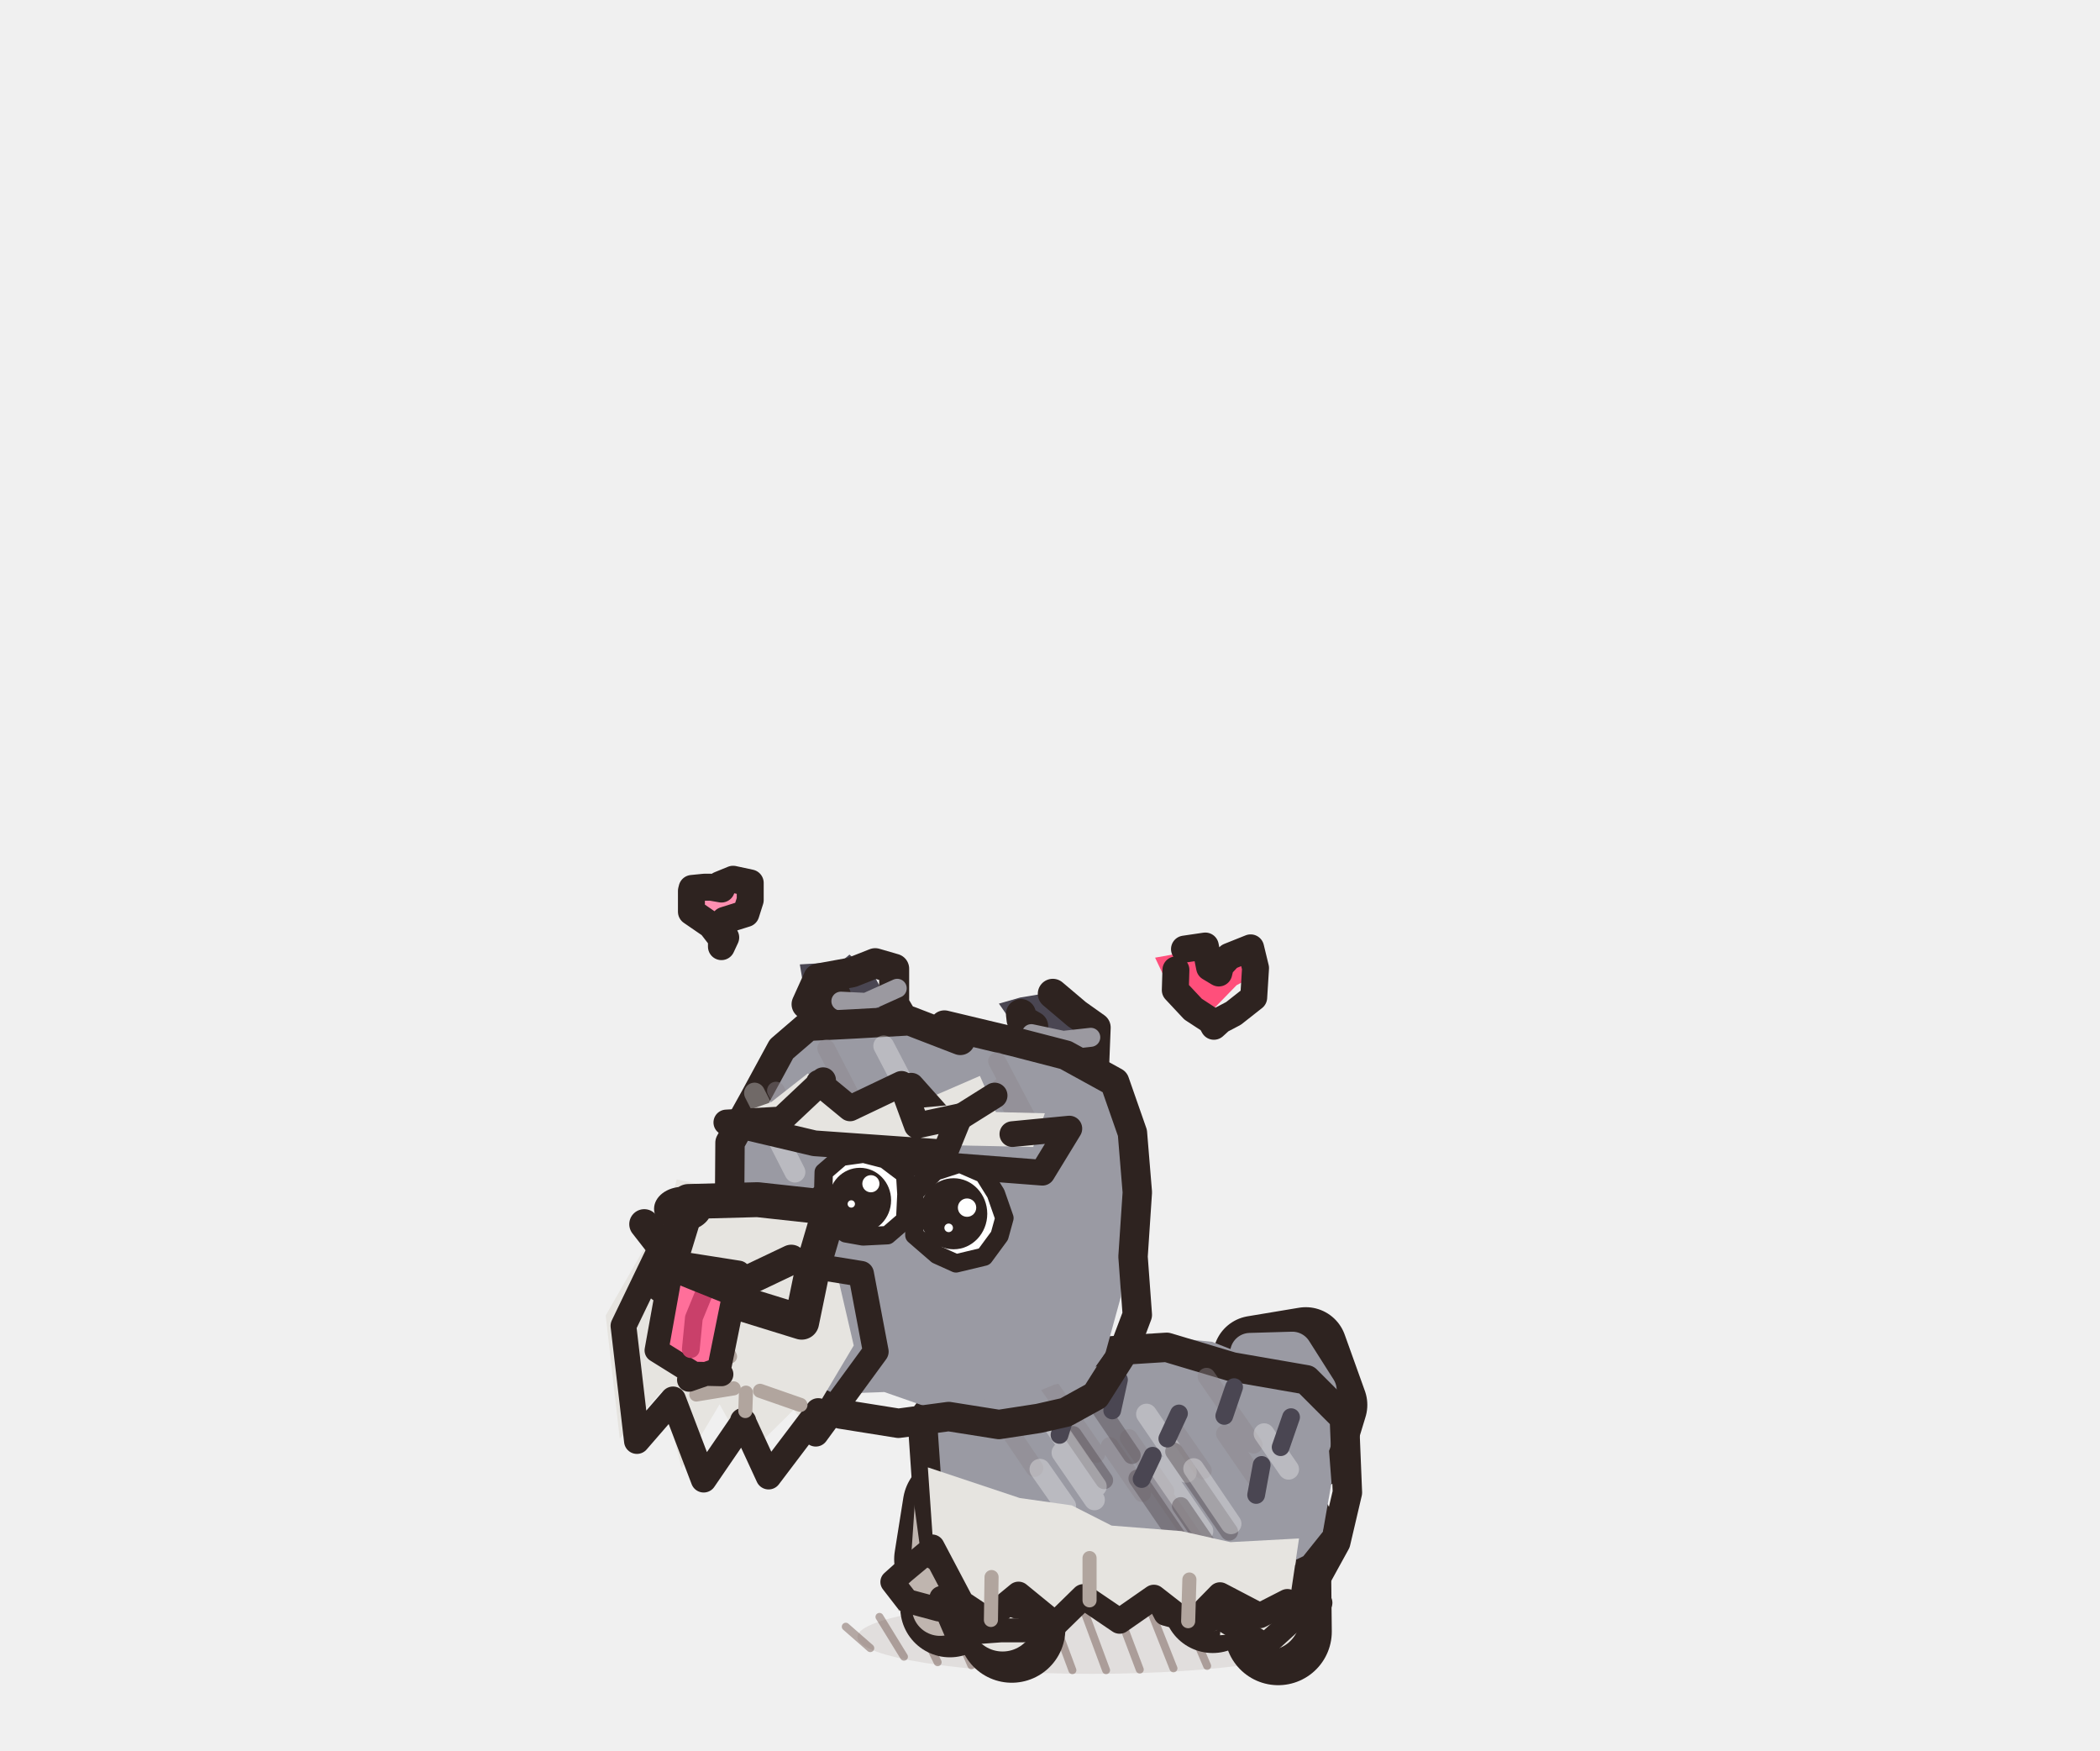
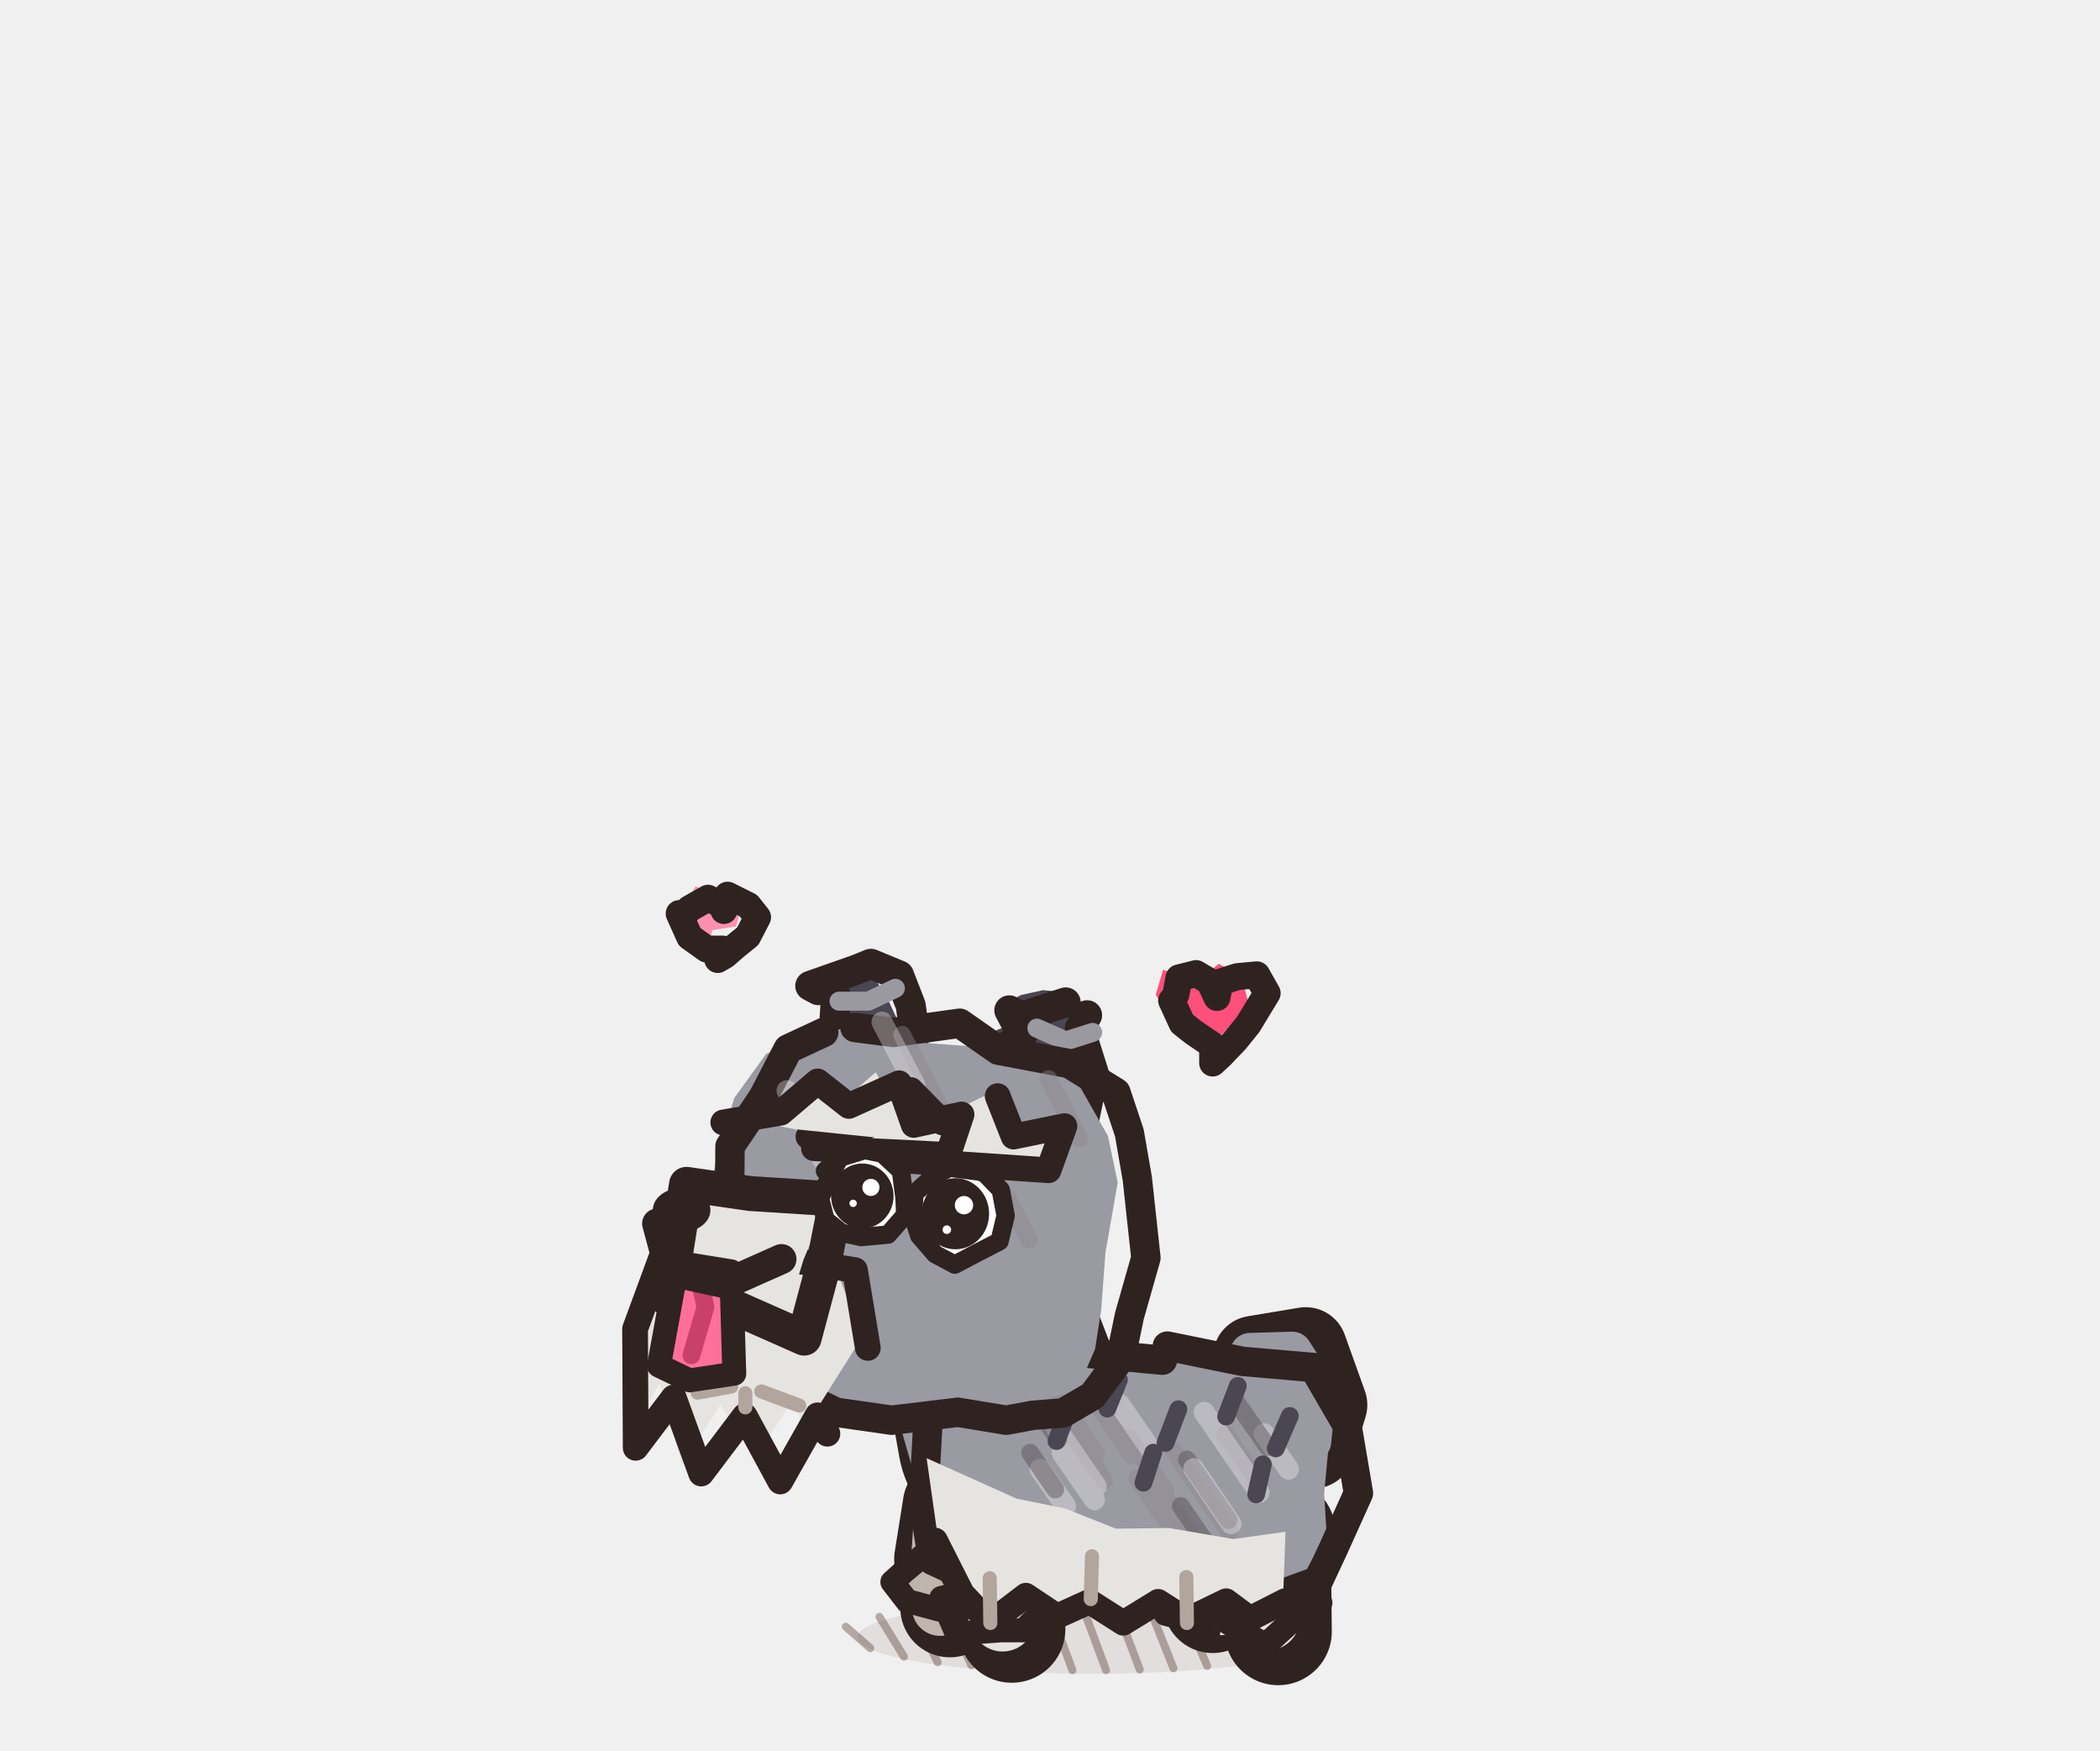
<svg xmlns="http://www.w3.org/2000/svg" width="240" height="200" class="pa-dog pa-pose-happy pa-d-puppy" viewBox="0 0 240 200" role="img" aria-label="Muesli the Miniature Schnauzer, happy, puppy">
  <g transform="translate(126.2 186) scale(0.700) translate(-120 -186)">
    <g transform="translate(240 0) scale(-1 1)">
      <ellipse cx="122" cy="187.5" rx="38.3" ry="6" fill="#5B3D32" opacity="0.1" />
      <path d="M86.7 189.6l4 -4.2M92.2 190.9l4 -6.8M97.7 191.7l4 -8.3M103.2 192.2l4 -9.4M108.7 192.6l4 -10.1M114.2 192.8l4 -10.6M119.7 192.9l4 -10.8M125.2 192.9l4 -10.8M130.7 192.8l4 -10.5M136.2 192.5l4 -10M141.7 192.1l4 -9.3M147.2 191.6l4 -8.1M152.7 190.7l4 -6.5M158.2 189.3l4 -3.5" stroke="#5B3D32" stroke-width="1.3" stroke-linecap="round" opacity="0.4" fill="none" />
    </g>
    <g class="pa-d-f0">
      <g transform="translate(240 0) scale(-1 1)">
        <path d="M85.9 156.5L83.8 149.6L87.1 140.4L95.5 141.8" fill="none" stroke="#2E2320" stroke-width="13.5" stroke-linecap="round" stroke-linejoin="round" />
        <path d="M85 156.4L84.1 148L88.1 141.7L95 141.9" fill="none" stroke="#9A9AA3" stroke-width="6.5" stroke-linecap="round" stroke-linejoin="round" transform="translate(1.2 -0.8)" />
        <g class="pa-d-leg pa-d-leg-FH">
          <path d="M102.1 166.7L103.5 175.4L102.3 182" fill="none" stroke="#2E2320" stroke-width="16.2" stroke-linecap="round" stroke-linejoin="round" />
          <path d="M100.7 166.1L102.1 173.6L102.4 183" fill="none" stroke="#bfb5af" stroke-width="9.2" stroke-linecap="round" stroke-linejoin="round" transform="translate(1.2 -0.8)" />
          <path d="M110 178.5L107.9 183.1L103.2 183.5L98.3 182.5L96.7 180.9L97.9 175.1L105.1 175.4L108.7 175.1Z" fill="#bfb5af" />
          <path d="M98.4 181.3L95.5 179.3L98.5 177.5L103.9 174.2L108.5 175.1L112.6 178.7L110 183.7L103.8 185.4L97.6 181.6L96.6 180.4" fill="none" stroke="#2E2320" stroke-width="3.9" stroke-linecap="round" stroke-linejoin="round" />
        </g>
        <g class="pa-d-leg pa-d-leg-FF">
          <path d="M144.8 166L146.2 174.8L145.2 182.7" fill="none" stroke="#2E2320" stroke-width="16.2" stroke-linecap="round" stroke-linejoin="round" />
          <path d="M145.1 166.2L145.7 175L145.6 183.5" fill="none" stroke="#bfb5af" stroke-width="9.2" stroke-linecap="round" stroke-linejoin="round" transform="translate(1.2 -0.8)" />
          <path d="M154.1 178.4L153.6 183.2L148.3 183.8L142.3 184L140.8 178.4L141.7 177.1L148.4 174.8L153.7 175.8Z" fill="#bfb5af" />
          <path d="M143.2 177.1L149.1 173.8L152.7 176.8L154.6 178.5L152.2 181.6L147 183L142.8 183L141.2 179.7L144.5 176.8L146.9 174.9" fill="none" stroke="#2E2320" stroke-width="3.9" stroke-linecap="round" stroke-linejoin="round" />
        </g>
        <g class="pa-d-leg pa-d-leg-NH">
          <path d="M91 170.4L91.7 177L91.6 186.6" fill="none" stroke="#2E2320" stroke-width="17.5" stroke-linecap="round" stroke-linejoin="round" />
          <path d="M92.2 170L93 177.7L92.1 185.2" fill="none" stroke="#E6E4E0" stroke-width="10.5" stroke-linecap="round" stroke-linejoin="round" transform="translate(1.2 -0.8)" />
          <path d="M100.8 183.5L101.1 187.2L93.4 186.5L87.4 185.4L85.4 183.4L87.8 178L94.9 177.7L99.1 178.5Z" fill="#E6E4E0" />
          <path d="M99.8 179.3L101.1 183L100.2 184.9L93.7 188.8L89.3 184.8L84.7 181.9L87.2 177.6L93.7 177.9L98.3 177.5L100.9 181.2" fill="none" stroke="#2E2320" stroke-width="3.9" stroke-linecap="round" stroke-linejoin="round" />
        </g>
        <g class="pa-d-leg pa-d-leg-NF">
          <path d="M135.6 170.1L136.8 177.1L135.1 186.2" fill="none" stroke="#2E2320" stroke-width="17.5" stroke-linecap="round" stroke-linejoin="round" />
          <path d="M135.2 170.8L135.6 177.3L135.4 185.4" fill="none" stroke="#E6E4E0" stroke-width="10.5" stroke-linecap="round" stroke-linejoin="round" transform="translate(1.2 -0.8)" />
          <path d="M146.8 182.9L142.8 185.2L136.7 189L132 186.9L130.1 181.5L132 177.9L138.1 176L144.6 178.2Z" fill="#E6E4E0" />
          <path d="M144.7 182.5L143.6 186.9L136.8 186.4L133.2 186.4L130.4 183.6L133.1 178.4L137.1 176.3L143.2 180.3L146.6 181.1L144.1 186.9" fill="none" stroke="#2E2320" stroke-width="3.9" stroke-linecap="round" stroke-linejoin="round" />
        </g>
-         <path d="M148.8 148.7L149.4 163.4L149.1 171.3L145.5 177L136.3 177.3L120.1 177.9L106.7 176.3L95.5 178.1L87.5 174.3L84.3 170.3L82.9 162.3L83.9 149.2L90.7 143.9L102.4 139.3L114.3 138.1L125.6 139.8L136.2 140L145 140.8Z" fill="#9A9AA3" />
-         <path d="M143.1 142.9L149.7 152.1L148.9 163.7L147.6 173.3L144.1 178L134.2 182.1L119.1 178.9L105.6 179.4L92.5 181.9L85.5 178L82.2 172L80.3 163.9L80.8 151.7L87 145.5L99.1 143.4L109.8 140.2L124.1 141.1L134.9 143.1" fill="none" stroke="#2E2320" stroke-width="4.8" stroke-linecap="round" stroke-linejoin="round" />
-         <path d="M95.6 156.1L103.3 145M131.4 159.9L135.8 153.4M113.8 164L119.1 156.3M103.9 160.3L108.2 154.1M121.3 157.6L129.9 145.2M110 163.7L116 155M95 162L100.3 154.3M105.2 171.7L111.1 163.1" stroke="#8c868a" stroke-width="2.9" stroke-linecap="round" opacity=".42" />
-         <path d="M106.6 160.6L113.1 151.1M103.9 170.2L111.2 159.6M89.9 160.1L93.9 154.3M126.3 166.1L130.5 160.1" stroke="#fff" stroke-width="3.4" stroke-linecap="round" opacity=".32" />
-         <path d="M120 161.9L125.1 154.5M115.5 157.8L121.6 148.8M107.5 172L114.6 161.6M99.6 170.3L108.6 157.2M102.5 173.4L107.5 166.1" stroke="#4e444b" stroke-width="2.9" stroke-linecap="round" opacity=".42" />
-         <path d="M121.6 165.1L126.9 157.4M121.3 162.9L127.9 153.3M99.3 169L105.4 160" stroke="#fff" stroke-width="3.4" stroke-linecap="round" opacity=".32" />
-         <path d="M89.5 151.6L91.2 156.5" fill="none" stroke="#4A4652" stroke-width="2.9" stroke-linecap="round" stroke-linejoin="round" />
-         <path d="M98.8 146.7L100.4 151.4" fill="none" stroke="#4A4652" stroke-width="2.9" stroke-linecap="round" stroke-linejoin="round" />
-         <path d="M107.8 151L109.7 155.1" fill="none" stroke="#4A4652" stroke-width="2.9" stroke-linecap="round" stroke-linejoin="round" />
-         <path d="M117.6 145.5L118.7 150.5" fill="none" stroke="#4A4652" stroke-width="2.9" stroke-linecap="round" stroke-linejoin="round" />
-         <path d="M126 150.3L127.3 154.5" fill="none" stroke="#4A4652" stroke-width="2.9" stroke-linecap="round" stroke-linejoin="round" />
-         <path d="M94.3 159.4L95.2 164.3" fill="none" stroke="#4A4652" stroke-width="2.9" stroke-linecap="round" stroke-linejoin="round" />
-         <path d="M112.1 157.9L113.9 161.7" fill="none" stroke="#4A4652" stroke-width="2.9" stroke-linecap="round" stroke-linejoin="round" />
-         <path d="M148.8 159.8L148 171.4L145.4 180.2L137.9 184.3L133.5 182.8L128.1 185.1L121 181.8L116 185.2L110.4 182L107.2 184.5L100.4 182L95.7 184.7L89.7 181.5L88.2 171.4L99.4 172L107.4 170.2L118.8 169.3L125.3 166L133.8 164.8Z" fill="#E6E4E0" />
-         <path d="M148.1 172.8L143.3 181.9L139.1 184.7L134 180.5L128 185.4L123.4 180.9L117.5 184.9L111.9 181L106 185.6L101.1 180.6L94.6 184L90.1 181.7" fill="none" stroke="#2E2320" stroke-width="4.1" stroke-linecap="round" stroke-linejoin="round" />
-         <path d="M138.4 177.7L138.5 184.7" fill="none" stroke="#b1a59e" stroke-width="2.3" stroke-linecap="round" stroke-linejoin="round" />
-         <path d="M122.4 174.6L122.4 181.5" fill="none" stroke="#b1a59e" stroke-width="2.3" stroke-linecap="round" stroke-linejoin="round" />
-         <path d="M106.1 178.1L106.3 184.9" fill="none" stroke="#b1a59e" stroke-width="2.3" stroke-linecap="round" stroke-linejoin="round" />
-         <path d="M125.4 100.8L124.5 92.7L124.7 86.1L125.6 84.1L127.7 82.1L133.7 83.1L137.2 84.1L134.9 87.4L134.1 87.2L137.1 91.7L135.8 96.3L127.7 102.3Z" fill="#4A4652" />
-         <path d="M133.6 85.8L133.5 86.7L131.6 87.8L133.6 89L135.6 91.9L134.4 96.3L127.3 105.9L124 102.6L121.7 95.5L121.4 88L124.5 85.8L128.4 82.5" fill="none" stroke="#2E2320" stroke-width="4.9" stroke-linecap="round" stroke-linejoin="round" />
-         <path d="M122.2 89.6L126.7 90.1L131.9 89" fill="none" stroke="#9b99a0" stroke-width="3.1" stroke-linecap="round" stroke-linejoin="round" />
-         <path d="M153.3 86.7L156.4 81.7L157.6 79.5L161.6 76.1L163 77.3L169.7 77.7L169.3 80.1L166.4 80L166 87.2L170.6 96.5L167.2 99.5L158.7 92.8Z" fill="#4A4652" />
-         <path d="M163.5 102.3L155.8 93.9L151.6 88.8L154.3 84.2L154.3 78.4L157.4 77.5L161.2 79L166.7 80L168.6 84.2L163.8 82.8L164.1 87.8L167.7 99.5L165.4 99.7" fill="none" stroke="#2E2320" stroke-width="4.9" stroke-linecap="round" stroke-linejoin="round" />
-         <path d="M153.8 81.6L158.9 83.9L163 83.7" fill="none" stroke="#9b99a0" stroke-width="3.1" stroke-linecap="round" stroke-linejoin="round" />
-         <path d="M128.7 91.7L136.6 90.2L146.9 88.1L152.5 86.3L161.7 88.1L166.7 87.1L172.6 91.5L178.2 98.5L180.1 106.2L181.4 118.2L183.9 128.6L182.3 133.5L180.6 139.9L176.1 143.7L170 144.8L164.5 147.8L155.9 147.5L147.9 150.3L138.8 148.5L133.4 148.5L128.2 146.3L122.6 145L119.8 141.1L117.3 132L117 123.7L115 112.7L116.1 101.8L121.8 97.1Z" fill="#9A9AA3" />
-         <path d="M143.5 90.1L151.8 86.9L160.6 87.4L168.4 87.8L172.7 91.5L177.1 99.6L181.1 106.8L181.2 120.8L181.4 130L180.6 136.8L177.7 143.5L175.9 145.2L168.7 148.1L163 151.1L153.6 152.6L145.4 151.5L137.2 152.8L130.7 151.8L126.3 150.8L121.4 148.1L116.9 141L114.6 134.9L115.3 125.4L114.6 114.9L115.4 105.2L118.3 96.9L126.3 92.5L134.8 90.3L146.1 87.6" fill="none" stroke="#2E2320" stroke-width="4.8" stroke-linecap="round" stroke-linejoin="round" />
-         <path d="M158.2 105.3L165.4 91.4M169.8 105.5L173.6 98.3M133.6 103.9L136.9 97.7M131.7 104.5L137.5 93.5" stroke="#8c868a" stroke-width="2.9" stroke-linecap="round" opacity=".42" />
-         <path d="M152.3 98.1L156 91M170.5 111.6L177.1 98.7" stroke="#fff" stroke-width="3.4" stroke-linecap="round" opacity=".32" />
-         <path d="M164.2 125.7L194.1 122.3L201.4 135L199.1 155.1L192.2 147.3L189 159.9L182.8 149.5L178.2 157.8L170.7 150.4L168.7 153L160.9 139.9Z" fill="#E6E4E0" />
-         <path d="M179 152.2L174.8 161.3L166.7 150.6L167.1 154.3L157.3 140.9L159.7 128.2L191.9 123L198.5 136.7L196.3 155.5L190.4 148.7L185.4 161.8L178.9 152.3" fill="none" stroke="#2E2320" stroke-width="4.2" stroke-linecap="round" stroke-linejoin="round" />
-         <path d="M181.1 141.7L184.1 135.4L187.4 129.1" fill="none" stroke="#b1a59e" stroke-width="2.3" stroke-linecap="round" stroke-linejoin="round" />
-         <path d="M182 144.8L187.3 142L191.8 139.3" fill="none" stroke="#b1a59e" stroke-width="2.3" stroke-linecap="round" stroke-linejoin="round" />
-         <path d="M180.5 146.9L186.6 147.9" fill="none" stroke="#b1a59e" stroke-width="2.3" stroke-linecap="round" stroke-linejoin="round" />
-         <path d="M178.5 147.6L178.6 150.6" fill="none" stroke="#b1a59e" stroke-width="2.3" stroke-linecap="round" stroke-linejoin="round" />
-         <path d="M176.2 147.3L169.6 149.6" fill="none" stroke="#b1a59e" stroke-width="2.3" stroke-linecap="round" stroke-linejoin="round" />
-         <path d="M131.6 107.5L129.7 102L137.7 101.8L140.3 95.9L148.6 99.5L153.2 96.5L161.3 101.5L169.8 104L155.6 107Z" fill="#E6E4E0" />
-         <path d="M137.9 99.1L145.7 104L151.5 97.5L159.5 104.6L169.3 105.9L153.5 109.9L130.1 111.7L125.7 104.5L135 105.4" fill="none" stroke="#2E2320" stroke-width="4.2" stroke-linecap="round" stroke-linejoin="round" />
-         <path d="M146.3 107.6L143.5 100.5L153.3 101.4L154.5 96.5L161.3 100.4L168.4 95.5L174.4 100.2L181.9 102.8L167.8 105.9Z" fill="#E6E4E0" />
-         <path d="M165.9 96.6L172.7 103L181.7 103.5L167.3 106.9L146 108.4L143.6 102.5L150.6 104L153.1 97.2L161.5 101.2L166.6 97" fill="none" stroke="#2E2320" stroke-width="4.2" stroke-linecap="round" stroke-linejoin="round" />
-         <path d="M167.8 114.8L178.7 115.1L189.8 112.8L193.7 128.5L181.8 132.1L171 133.7L168.9 124.9Z" fill="#E6E4E0" />
-         <path d="M180.4 132.7L169.4 136.1L167.5 126.9L164.7 117.4L176.6 116.1L187.9 116.4L192.1 130.1" fill="none" stroke="#2E2320" stroke-width="5.7" stroke-linecap="round" stroke-linejoin="round" />
-         <path d="M151.3 118.9L150.3 122.3L147.6 124.9L144.2 125.9L140 124.9L137 122.4L136.5 118.8L137.3 114.5L140.3 111.4L144.2 110.9L147.5 111.9L150.5 114.3Z" fill="#FFFFFF" />
-         <path d="M147.9 111.8L151 114.1L151 118.7L151 121.9L147.3 125.1L144.2 126.5L139.6 125.4L137.1 122L136.3 119.1L137.7 115.1L139.7 111.9L143.6 110.2L147.6 111.5L151.1 115.1" fill="none" stroke="#2E2320" stroke-width="3" stroke-linecap="round" stroke-linejoin="round" />
-         <ellipse cx="144.6" cy="118.4" rx="5.5" ry="5.8" fill="#2E2320" />
-         <ellipse cx="142.4" cy="117.4" rx="1.5" ry="1.5" fill="#FFFFFF" />
-         <ellipse cx="145.4" cy="120.7" rx="0.7" ry="0.7" fill="#FFFFFF" />
-         <path d="M166 115.4L165.1 118.9L163 121.7L159.3 122.2L155.8 121.5L153.1 119.1L152.1 115.7L153.2 111.8L155.9 108.8L159.5 107.7L163 109.3L165.1 111.6Z" fill="#FFFFFF" />
-         <path d="M166.3 115.1L165.7 119.2L162.2 121.6L159.4 122.1L155.4 121.9L152.5 119.4L152.3 115.2L152.5 112L155.8 109.5L159.3 108.6L162.9 109.1L165.8 111.6L165.9 115.7L164.8 118.6" fill="none" stroke="#2E2320" stroke-width="3" stroke-linecap="round" stroke-linejoin="round" />
-         <ellipse cx="159.9" cy="116.2" rx="5.1" ry="5.3" fill="#2E2320" />
-         <ellipse cx="158.1" cy="113.5" rx="1.4" ry="1.4" fill="#FFFFFF" />
-         <ellipse cx="161.3" cy="116.8" rx="0.6" ry="0.6" fill="#FFFFFF" />
-         <ellipse cx="188.8" cy="117.6" rx="4.7" ry="3.6" fill="#2E2320" />
-         <path d="M182.1 127.6L191.6 124.7L192.2 141.6L187.5 146.1L182.2 142Z" fill="#FF6F9A" />
-         <path d="M187.8 145.5L182.9 143.8L179.7 128L190.5 126.3L193.1 140.7L187 144.5L182.5 144.6" fill="none" stroke="#2E2320" stroke-width="3.9" stroke-linecap="round" stroke-linejoin="round" />
-         <path d="M184.5 129.3L187 135.4L187.5 140.5" fill="none" stroke="#C9406A" stroke-width="2.9" stroke-linecap="round" stroke-linejoin="round" />
-         <path d="M171.1 125.9L181.2 130.7L189.4 127.4L195.1 120.1" fill="none" stroke="#2E2320" stroke-width="4.9" stroke-linecap="round" stroke-linejoin="round" />
-         <path d="M102.5 78L104.8 76.9L107 75.2L108.9 76.1L111.7 76.6L109 82.3L106.3 83.5L103 87.4L102.3 88.9L104.3 85.8L101.9 84.7L98.4 81.1L95.2 79.4L97.7 74.5L99.4 76L102.9 76.5Z" fill="#FF4F7B" />
-         <path d="M108.3 78.6L108.4 81.9L105.5 85L102.6 86.9L102.1 87.8L101 86.8L98.9 85.7L95.6 83.1L95.3 78.3L96.1 75L99.6 76.4L101 77.9L101.3 79.1L102.8 78.2L103.5 74.7L106.9 75.2" fill="none" stroke="#2E2320" stroke-width="4.4" stroke-linecap="round" stroke-linejoin="round" />
-         <path d="M184.6 64.9L183.6 64.1L186.8 64L187.4 64.3L189.2 65.9L188.2 66.7L185.6 70.6L186 71.1L183 72.1L184.6 70.6L182.4 71.4L178.9 67.4L177.9 64.3L180.6 63L182.8 63.5L184.7 64.9Z" fill="#FF8FB1" />
-         <path d="M182 70.5L178.5 69.4L177.8 67.2L177.8 64.4L180.6 63.8L182.8 64.7L182.5 65.4L184.2 65.1L185.3 65.1L187.3 65.3L187.4 65.7L187.4 69.1L184.2 71.3L182.5 73.5L182.5 74.8L181.8 73.3" fill="none" stroke="#2E2320" stroke-width="4.4" stroke-linecap="round" stroke-linejoin="round" />
+         <path d="M134.9 154.8L136.2 147.5L138.7 141L142.4 132.2" fill="none" stroke="#2E2320" stroke-width="37.7" stroke-linecap="round" stroke-linejoin="round" />
+         <path d="M135.3 156.6L137.9 147.5L139.2 140.8L141.5 131.7" fill="none" stroke="#9A9AA3" stroke-width="30.8" stroke-linecap="round" stroke-linejoin="round" transform="translate(1.2 -0.8)" />
+         <path d="M148.3 149.1L149.3 163.4L147.6 172.8L143.7 176.3L135.2 180.1L121.1 177.1L107.8 176.9L94.6 179.2L86.9 176.4L83.7 170.5L84.1 164.1L82.8 150.3L90.6 144.9L100.5 140.6L113.2 140L126.8 140.1L137.3 142.9L145.6 142.2Z" fill="#9A9AA3" />
+         <path d="M110.5 142.3L124.6 141L136 141.3L144.2 143.4L148.7 150.8L149.5 165.4L148 175L141.9 177.8L133.3 180.3L118 180.5L104.8 178.7L92.7 181.2L85.5 179.3L82.7 173.3L78.5 164L80.4 152.8L85.8 143.5L97.4 142.5L109.7 140" fill="none" stroke="#2E2320" stroke-width="4.8" stroke-linecap="round" stroke-linejoin="round" />
+         <path d="M121.3 157.6L129.9 145.2M110 163.7L116 155M95 162L100.3 154.3M105.2 171.7L111.1 163.1M120 161.9L125.1 154.5M115.5 157.8L121.6 148.8M107.5 172L114.6 161.6M99.6 170.3L108.6 157.2" stroke="#8c868a" stroke-width="2.9" stroke-linecap="round" opacity=".42" />
+         <path d="M89.9 160.1L93.9 154.3M126.3 166.1L130.5 160.1M121.6 165.1L126.9 157.4M121.3 162.9L127.9 153.3" stroke="#fff" stroke-width="3.4" stroke-linecap="round" opacity=".32" />
+         <path d="M102.5 173.4L107.5 166.1M128 163.4L132.1 157.4M93.3 156.5L98.8 148.6M127.5 155.2L132.5 148M99.7 168.4L106.5 158.5" stroke="#4e444b" stroke-width="2.9" stroke-linecap="round" opacity=".42" />
+         <path d="M99.3 169L105.4 160M94.7 163.9L103.7 150.8M112.6 156.6L117.5 149.5" stroke="#fff" stroke-width="3.4" stroke-linecap="round" opacity=".32" />
+         <path d="M89.7 151.4L92 156.7" fill="none" stroke="#4A4652" stroke-width="2.9" stroke-linecap="round" stroke-linejoin="round" />
+         <path d="M98.2 146.5L100.1 151.5" fill="none" stroke="#4A4652" stroke-width="2.9" stroke-linecap="round" stroke-linejoin="round" />
+         <path d="M107.9 150.3L110 155.8" fill="none" stroke="#4A4652" stroke-width="2.9" stroke-linecap="round" stroke-linejoin="round" />
+         <path d="M117.6 145.5L119.5 150.2" fill="none" stroke="#4A4652" stroke-width="2.9" stroke-linecap="round" stroke-linejoin="round" />
+         <path d="M125.7 150L127.8 155.5" fill="none" stroke="#4A4652" stroke-width="2.9" stroke-linecap="round" stroke-linejoin="round" />
+         <path d="M94.1 159.3L95.2 164.2" fill="none" stroke="#4A4652" stroke-width="2.9" stroke-linecap="round" stroke-linejoin="round" />
+         <path d="M112 157.4L113.6 162.3" fill="none" stroke="#4A4652" stroke-width="2.9" stroke-linecap="round" stroke-linejoin="round" />
+         <path d="M149 158.3L146.9 173.1L144.3 181.2L138.3 185.1L132 181.3L128.5 185.9L121.8 181.1L118.4 184.3L110.9 180.4L105.4 185.8L101.9 181.8L94.5 185.6L90.8 181L90.4 170.3L98.9 171.5L109.4 169.7L118.1 169.8L126.4 166.5L134.3 164.9Z" fill="#E6E4E0" />
+         <path d="M147.6 171.7L143.2 180.4L138.7 185.2L132.8 180.7L127.7 184.1L122.4 181.7L116.9 185.2L111.2 181.7L106.5 184.7L100.1 181.6L96.2 184.5L90.5 181.6" fill="none" stroke="#2E2320" stroke-width="4.1" stroke-linecap="round" stroke-linejoin="round" />
+         <path d="M138.7 177.9L138.6 185.2" fill="none" stroke="#b1a59e" stroke-width="2.3" stroke-linecap="round" stroke-linejoin="round" />
+         <path d="M122 174.3L122.2 181.3" fill="none" stroke="#b1a59e" stroke-width="2.3" stroke-linecap="round" stroke-linejoin="round" />
+         <path d="M106.6 177.7L106.5 185.2" fill="none" stroke="#b1a59e" stroke-width="2.3" stroke-linecap="round" stroke-linejoin="round" />
+         <path d="M123.3 101.1L123.6 92L123.8 84.9L125.9 82.3L130 81.9L133.6 82.7L135.5 83.7L134.5 84.4L133.7 86.8L138.2 88.7L137 95.7L130.1 100.6Z" fill="#4A4652" />
+         <path d="M126.3 83.9L133.4 86.2L135.5 85.2L133.6 88.8L133.2 88.9L138.6 93.5L135.3 96.8L126.2 104L123.3 103.1L121.7 95.5L124 88.2L122.8 86" fill="none" stroke="#2E2320" stroke-width="4.9" stroke-linecap="round" stroke-linejoin="round" />
+         <path d="M121.9 88.8L126.3 90.2L131 88.1" fill="none" stroke="#9b99a0" stroke-width="3.1" stroke-linecap="round" stroke-linejoin="round" />
+         <path d="M153.2 88L155.1 83.9L157.8 79.3L159.9 76.1L162.2 78.2L169.2 79.1L169.9 81.5L167.4 82.6L165.1 86.1L168.3 97.5L164.8 100.6L155.8 92.7Z" fill="#4A4652" />
+         <path d="M163.8 82.8L164.1 87.8L167.7 99.5L165.4 99.7L154.3 96.1L150.9 89.4L151.6 84.4L153.5 79.5L158.1 77.6L160.6 78.6L168 81.2L166.7 81.9" fill="none" stroke="#2E2320" stroke-width="4.9" stroke-linecap="round" stroke-linejoin="round" />
+         <path d="M154.1 81.6L158.5 83.7L163.3 83.7" fill="none" stroke="#9b99a0" stroke-width="3.1" stroke-linecap="round" stroke-linejoin="round" />
+         <path d="M130 93.3L138.7 91.3L149.4 90.5L156.6 87.3L164.6 88.5L170.6 90.2L175.2 92.3L180.4 99.5L182.7 106.8L185.8 120.5L184.9 128.2L185 136.3L182.5 140.8L176.7 144.8L171.7 148L165 147.8L158.5 150.2L148.3 151.6L140 150L135 151.4L128.2 148.1L124.5 147.4L121.5 140.5L120.5 134.1L119.8 124.7L117.8 113.3L119.4 105.7L124.4 96.9Z" fill="#9A9AA3" />
+         <path d="M165.8 88.8L171.6 91.5L175.7 99.4L181.1 107.4L181.2 120.1L182.8 131L180.4 138.5L179.1 141.8L174.8 145.8L169.6 148L163.8 150.8L154.7 152.1L143.9 150.8L136 152.1L131.7 151.3L126.7 150.9L121.9 148.1L117.3 141.9L115.9 135.1L113.2 125.6L114.6 112.7L115.9 105.2L118.1 98.6L125.7 93.9L137.3 91.7L143.6 87.3L154.4 88.8L160.7 88" fill="none" stroke="#2E2320" stroke-width="4.8" stroke-linecap="round" stroke-linejoin="round" />
+         <path d="M124.1 106.1L129.1 96.4M146.7 114.1L152 103.9M132.3 122.6L135.9 115.7M146.1 102.4L153 89.2" stroke="#8c868a" stroke-width="2.9" stroke-linecap="round" opacity=".42" />
+         <path d="M166 109.5L171.8 98.3M150.9 97.4L156.3 87.1" stroke="#fff" stroke-width="3.4" stroke-linecap="round" opacity=".32" />
+         <path d="M164.5 125.5L193.4 122.3L198.1 135.4L197.7 155.2L192.6 146.1L188.9 159.5L182.7 149.6L177 158.2L170.9 148.9L168.9 153.4L159.5 138.5Z" fill="#E6E4E0" />
+         <path d="M158.6 140.3L160.7 127.6L191.3 122.8L196.6 137.2L196.5 156.6L190.3 148.4L185.8 160.8L178.7 151.4L172.9 162.1L166.8 151.3L165.2 154.3" fill="none" stroke="#2E2320" stroke-width="4.2" stroke-linecap="round" stroke-linejoin="round" />
+         <path d="M180.6 141.7L184.1 135.4L187.3 129.3" fill="none" stroke="#b1a59e" stroke-width="2.3" stroke-linecap="round" stroke-linejoin="round" />
+         <path d="M182.2 144.9L187.3 141.8L191.9 139" fill="none" stroke="#b1a59e" stroke-width="2.3" stroke-linecap="round" stroke-linejoin="round" />
+         <path d="M180.9 146.6L186.4 147.6" fill="none" stroke="#b1a59e" stroke-width="2.3" stroke-linecap="round" stroke-linejoin="round" />
+         <path d="M178.6 147.7L178.6 150" fill="none" stroke="#b1a59e" stroke-width="2.3" stroke-linecap="round" stroke-linejoin="round" />
+         <path d="M176 147.4L169.8 149.7" fill="none" stroke="#b1a59e" stroke-width="2.3" stroke-linecap="round" stroke-linejoin="round" />
+         <path d="M131.3 110.4L126.7 104.5L136.3 105L139 98.9L147.1 102.8L152.4 98.8L158.8 102.6L170.3 105.4L155 108.7Z" fill="#E6E4E0" />
+         <path d="M146.4 103.5L151.6 98.2L158.8 104.2L168.3 105.8L152.7 109.7L129.1 111.3L126.5 104.1L134.8 105.8L137.4 99.2" fill="none" stroke="#2E2320" stroke-width="4.2" stroke-linecap="round" stroke-linejoin="round" />
+         <path d="M150 106.7L145.5 101.7L153.3 102.5L157.3 95.3L162.7 100L168.8 96.8L174.7 100.7L183.5 102L170.5 104.6Z" fill="#E6E4E0" />
+         <path d="M167.4 107.7L145.5 108.8L143.3 102.2L151.1 103.9L153.5 97.1L161.7 100.8L166.8 96.8L172.8 101.9L182.2 103.5" fill="none" stroke="#2E2320" stroke-width="4.2" stroke-linecap="round" stroke-linejoin="round" />
+         <path d="M164.5 114.9L177.1 114.6L189.7 115.2L192.4 127.9L181.7 131.2L171.9 135.1L169.1 125.9Z" fill="#E6E4E0" />
+         <path d="M191.5 132.1L181 133.4L169 138.7L165.9 127.1L163.7 116L177.8 115.1L188.2 113.6L190.9 130.6" fill="none" stroke="#2E2320" stroke-width="5.7" stroke-linecap="round" stroke-linejoin="round" />
+         <path d="M151.8 118.8L150.6 122.3L148 125L144.2 126.5L139.8 125.4L137.2 122.1L136.5 118.7L137.4 114.8L139.8 111.3L144 110.8L147.4 111.4L150.5 114.7Z" fill="#FFFFFF" />
+         <path d="M139.6 111.8L143.7 110.1L147.8 112.2L151 115.1L151.2 118.9L150.2 122L147.6 125L144.4 126.7L140.6 124.7L137.1 122.9L136.1 118.7L136.9 114.5L139.7 111.6L144.4 111" fill="none" stroke="#2E2320" stroke-width="3" stroke-linecap="round" stroke-linejoin="round" />
+         <ellipse cx="144.3" cy="118.4" rx="5.5" ry="5.8" fill="#2E2320" />
+         <ellipse cx="142.9" cy="117" rx="1.5" ry="1.5" fill="#FFFFFF" />
+         <ellipse cx="145.7" cy="121" rx="0.7" ry="0.7" fill="#FFFFFF" />
+         <path d="M166.2 115.7L165.4 119L162.9 121.2L159.5 122.1L155.9 121.7L152.9 118.8L151.8 115.5L152.9 112L155.8 108.8L159.2 108.2L162.5 108.9L165.5 111.4Z" fill="#FFFFFF" />
+         <path d="M162.9 108.8L164.7 112L166.4 115.9L165.5 119.4L162.9 121.5L159.7 122.2L155.3 121.8L152.5 118.6L152.6 115.9L153.2 111.4L156.2 108.6L159.1 108L163.3 109.3L165.6 111.4" fill="none" stroke="#2E2320" stroke-width="3" stroke-linecap="round" stroke-linejoin="round" />
+         <ellipse cx="159.5" cy="115.5" rx="5.1" ry="5.3" fill="#2E2320" />
+         <ellipse cx="158.1" cy="114.1" rx="1.4" ry="1.4" fill="#FFFFFF" />
+         <ellipse cx="161" cy="116.7" rx="0.6" ry="0.6" fill="#FFFFFF" />
+         <ellipse cx="189" cy="117.8" rx="4.7" ry="3.6" fill="#2E2320" />
+         <path d="M180.6 128L191.4 124.7L192.9 141.6L187.8 146.8L180.5 143.1Z" fill="#FF6F9A" />
+         <path d="M181.5 128.2L189.7 126.7L192.7 143.2L187.7 145.6L180.4 144.5L180.9 127.8L190.1 126.3" fill="none" stroke="#2E2320" stroke-width="3.9" stroke-linecap="round" stroke-linejoin="round" />
+         <path d="M186.3 128.4L185.1 133.6L187.4 141.5" fill="none" stroke="#C9406A" stroke-width="2.9" stroke-linecap="round" stroke-linejoin="round" />
+         <path d="M172.7 125.8L181.7 129.8L190.9 127.8L193 120" fill="none" stroke="#2E2320" stroke-width="4.9" stroke-linecap="round" stroke-linejoin="round" />
+         <path d="M103.7 81L103 81.4L104.8 80.2L110.4 78.6L111.6 82.7L109.8 85.2L105 89.7L103.8 90L101.9 93.1L102.9 90.8L100.2 88.6L96.2 85L97.1 81.5L99 78.9L101.3 77.6L103.3 79.2Z" fill="#FF4F7B" />
+         <path d="M109 83.6L107.3 87.3L105.4 88.8L102.3 90.9L102.3 93.8L101 92.6L98.6 90.1L96.5 87.5L93.4 82.4L95.1 79.4L98.3 79.7L101.1 80.6L101.6 83.1L102.8 80.5L105 79.2L107.8 79.9L108.3 82.6" fill="none" stroke="#2E2320" stroke-width="4.4" stroke-linecap="round" stroke-linejoin="round" />
+         <path d="M185.8 67.6L183.3 67L186.7 64.9L188.4 67.9L188.4 68.1L187.4 69.8L186.7 72.7L184.9 75.3L185 76.2L184.7 75.3L184 72.1L180.1 71.5L179.6 69.6L179.1 66.6L182 65.8L184.4 66.6Z" fill="#FF8FB1" />
+         <path d="M189.4 69.4L187.7 73.2L184.9 75.2L182.3 75.2L183.1 76.9L181.9 76.2L180.3 74.8L178.2 73.1L176.6 70L178.1 68.1L181.5 66.4L181.8 68.1L182.1 68.9L182.3 68L184.7 66.9L187.7 68.6L188.6 69.6" fill="none" stroke="#2E2320" stroke-width="4.4" stroke-linecap="round" stroke-linejoin="round" />
      </g>
    </g>
  </g>
</svg>
